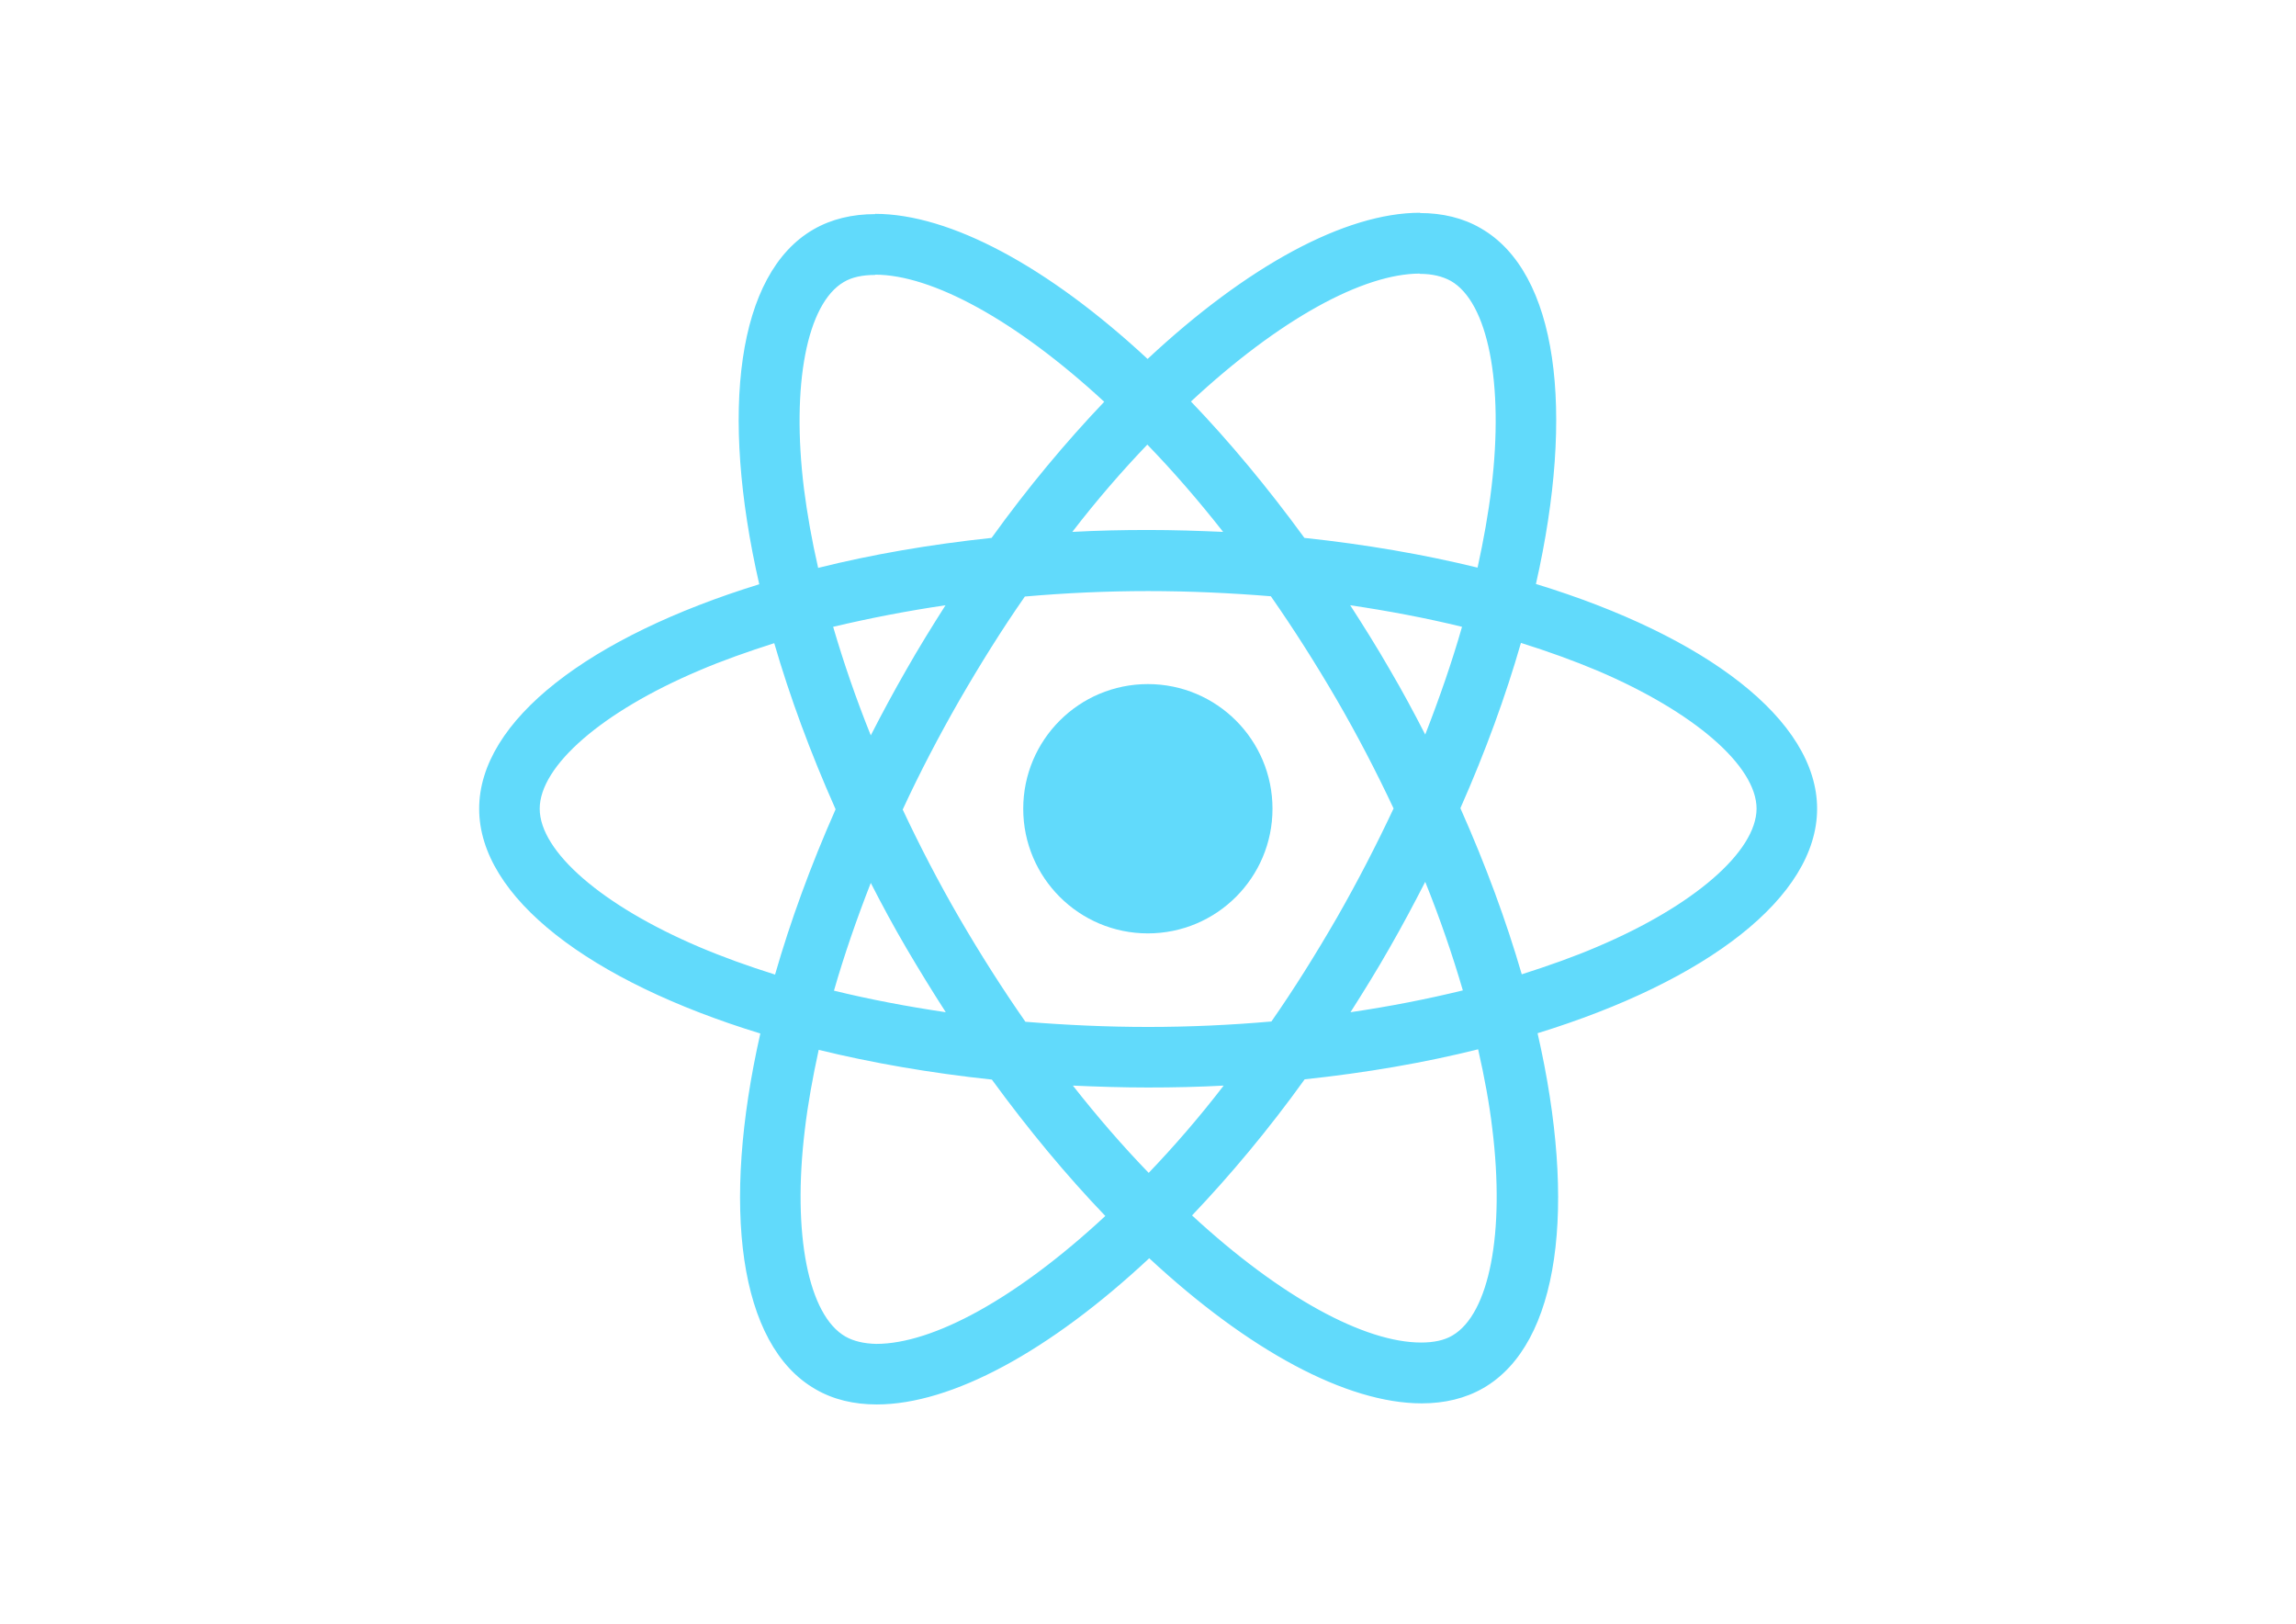
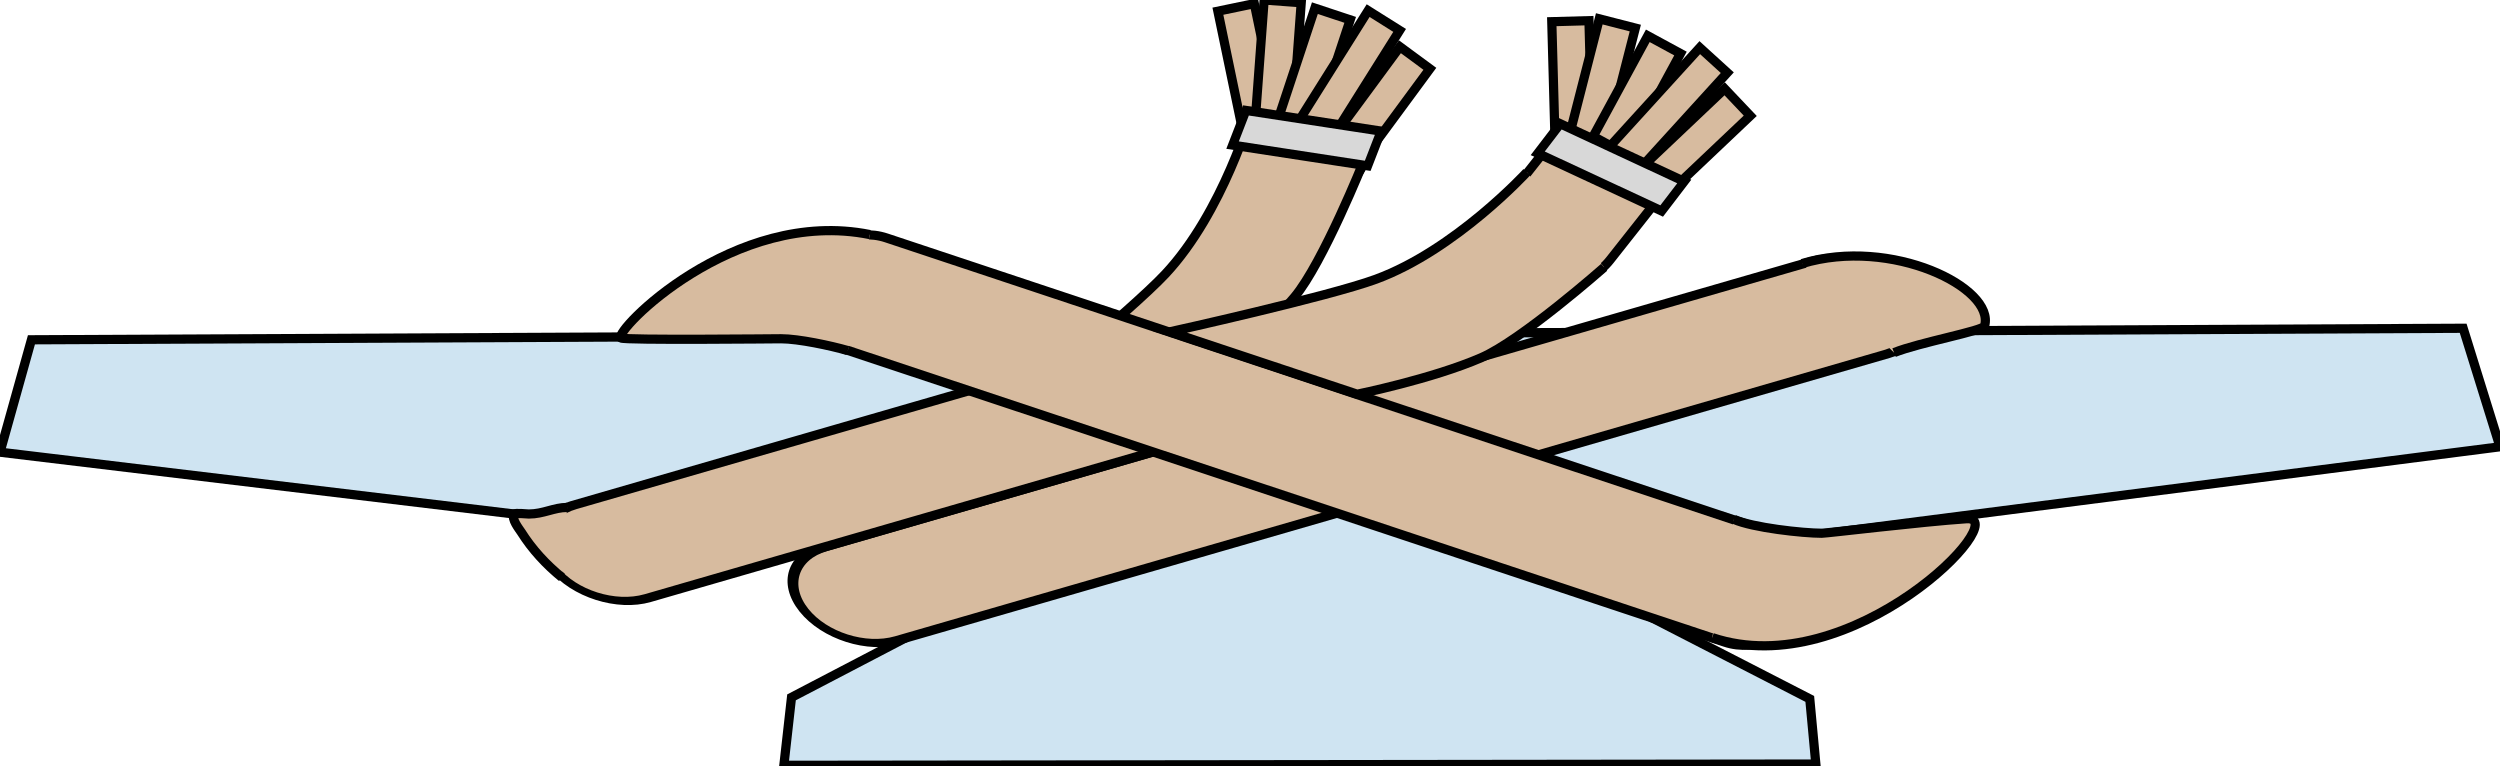
- <svg xmlns="http://www.w3.org/2000/svg" viewBox="0 0 841.9 595.3">
-   <g fill="#61DAFB">
-     <path d="M666.3 296.5c0-32.5-40.7-63.3-103.1-82.4 14.4-63.6 8-114.2-20.2-130.4-6.5-3.8-14.1-5.6-22.4-5.6v22.3c4.6 0 8.3.9 11.4 2.6 13.6 7.8 19.5 37.5 14.9 75.7-1.1 9.4-2.9 19.3-5.1 29.4-19.6-4.8-41-8.5-63.5-10.9-13.5-18.5-27.5-35.3-41.6-50 32.6-30.3 63.2-46.9 84-46.9V78c-27.5 0-63.5 19.6-99.9 53.6-36.4-33.8-72.4-53.2-99.9-53.2v22.3c20.7 0 51.4 16.5 84 46.6-14 14.7-28 31.4-41.3 49.9-22.6 2.4-44 6.1-63.6 11-2.3-10-4-19.7-5.2-29-4.7-38.2 1.1-67.9 14.6-75.8 3-1.8 6.9-2.6 11.5-2.6V78.5c-8.4 0-16 1.8-22.6 5.6-28.1 16.2-34.4 66.7-19.9 130.1-62.2 19.2-102.7 49.9-102.7 82.3 0 32.5 40.7 63.3 103.1 82.4-14.4 63.6-8 114.2 20.2 130.4 6.5 3.8 14.1 5.6 22.5 5.6 27.5 0 63.5-19.6 99.9-53.6 36.4 33.8 72.4 53.2 99.9 53.2 8.4 0 16-1.8 22.6-5.6 28.1-16.2 34.4-66.7 19.9-130.1 62-19.1 102.5-49.9 102.5-82.3zm-130.2-66.7c-3.7 12.9-8.3 26.2-13.5 39.5-4.1-8-8.4-16-13.1-24-4.6-8-9.5-15.8-14.4-23.4 14.2 2.1 27.9 4.7 41 7.9zm-45.8 106.5c-7.8 13.5-15.8 26.3-24.1 38.2-14.9 1.3-30 2-45.2 2-15.1 0-30.2-.7-45-1.9-8.3-11.9-16.4-24.6-24.2-38-7.6-13.1-14.5-26.4-20.8-39.8 6.2-13.4 13.2-26.8 20.7-39.9 7.8-13.5 15.8-26.3 24.1-38.2 14.9-1.3 30-2 45.2-2 15.1 0 30.2.7 45 1.9 8.3 11.9 16.4 24.6 24.2 38 7.6 13.1 14.5 26.4 20.8 39.8-6.3 13.4-13.2 26.8-20.7 39.9zm32.3-13c5.4 13.4 10 26.8 13.8 39.8-13.1 3.2-26.9 5.9-41.2 8 4.9-7.7 9.8-15.6 14.4-23.7 4.6-8 8.9-16.1 13-24.1zM421.2 430c-9.3-9.6-18.6-20.3-27.8-32 9 .4 18.2.7 27.5.7 9.4 0 18.7-.2 27.8-.7-9 11.7-18.3 22.4-27.5 32zm-74.4-58.9c-14.2-2.1-27.9-4.7-41-7.9 3.7-12.9 8.3-26.2 13.5-39.5 4.1 8 8.4 16 13.1 24 4.7 8 9.5 15.8 14.4 23.4zM420.7 163c9.3 9.6 18.6 20.3 27.8 32-9-.4-18.2-.7-27.5-.7-9.4 0-18.7.2-27.8.7 9-11.7 18.3-22.4 27.5-32zm-74 58.9c-4.9 7.7-9.8 15.6-14.4 23.7-4.6 8-8.9 16-13 24-5.4-13.4-10-26.8-13.8-39.8 13.1-3.1 26.9-5.8 41.2-7.9zm-90.5 125.2c-35.4-15.1-58.3-34.9-58.3-50.6 0-15.7 22.9-35.6 58.3-50.6 8.6-3.7 18-7 27.7-10.1 5.7 19.6 13.2 40 22.5 60.9-9.2 20.8-16.6 41.1-22.2 60.6-9.9-3.1-19.3-6.5-28-10.2zM310 490c-13.6-7.8-19.5-37.5-14.9-75.7 1.1-9.4 2.9-19.3 5.1-29.4 19.6 4.8 41 8.5 63.5 10.9 13.5 18.5 27.5 35.3 41.6 50-32.6 30.3-63.2 46.9-84 46.9-4.5-.1-8.3-1-11.3-2.7zm237.2-76.2c4.7 38.2-1.1 67.9-14.6 75.8-3 1.8-6.9 2.6-11.5 2.6-20.7 0-51.4-16.5-84-46.6 14-14.7 28-31.4 41.3-49.9 22.6-2.4 44-6.1 63.6-11 2.3 10.1 4.1 19.8 5.2 29.1zm38.5-66.7c-8.6 3.7-18 7-27.7 10.1-5.7-19.6-13.2-40-22.5-60.9 9.2-20.8 16.6-41.1 22.2-60.6 9.9 3.1 19.3 6.5 28.1 10.2 35.4 15.1 58.3 34.9 58.3 50.6-.1 15.7-23 35.6-58.4 50.6zM320.8 78.4z" />
-     <circle cx="420.9" cy="296.5" r="45.7" />
-     <path d="M520.5 78.1z" />
+ <svg xmlns="http://www.w3.org/2000/svg" viewBox="109.271 205.972 271.359 83.069" width="271.359" height="83.069">
+   <g transform="matrix(1, 0, 0, 1, 67.68683, 160.5531)">
+     <rect x="7.485" y="263.762" width="14.083" height="13.36" style="stroke: rgb(0, 0, 0); fill: rgb(215, 187, 159);" rx="6.455" ry="6.455" transform="matrix(0.362868, -0.931841, 0.920194, 0.392777, -70.32078, -32.99977)" />
+     <path style="stroke: rgb(0, 0, 0); fill: rgb(207, 228, 242);" d="M 44.996 82.301 L 41.584 94.5 L 152.848 107.883 L 127.498 121.112 L 126.668 128.488 L 238.682 128.351 L 238.023 121.28 L 210.41 107.09 L 312.943 93.912 L 308.944 81.05 L 44.996 82.301 Z" />
+     <path style="stroke: rgb(0, 0, 0); fill: rgb(215, 187, 159);" d="M 184.519 62.958 C 184.519 62.958 176.768 71.405 168.131 74.577 C 162.946 76.481 145.772 80.287 145.772 80.287 L 166.106 87.057 C 166.106 87.057 174.212 85.415 179.555 83.099 C 183.961 81.189 192.913 73.28 192.913 73.28" transform="matrix(0.893423, -0.449216, 0.449216, 0.893423, -15.64656, 84.06543)" />
+     <rect x="66.235" y="235.538" width="124.621" height="11.93" style="stroke: rgb(0, 0, 0); fill: rgb(215, 187, 159);" rx="6.455" ry="6.455" transform="matrix(0.960577, -0.278015, 0.675448, 0.84555, -97.89842, -74.13399)" />
+     <rect x="38.482" y="235.538" width="72.404" height="11.93" style="stroke: rgb(0, 0, 0); fill: rgb(215, 187, 159);" rx="6.455" ry="6.455" transform="matrix(0.960577, -0.278015, 0.675448, 0.84555, -98.42022, -86.41512)" />
+     <rect x="60.323" y="254.801" width="113.5" height="12.906" style="stroke: rgb(0, 0, 0); fill: rgb(215, 187, 159);" rx="6.455" ry="6.455" transform="matrix(0.948864, 0.315684, -0.342382, 0.939982, 161.6672, -189.3475)" />
+     <path style="stroke: rgb(0, 0, 0); fill: rgb(215, 187, 159);" d="M 133.612 83.473 C 131.784 82.943 128.258 82.189 126.366 82.189 C 125.984 82.189 109.321 82.365 108.982 82.103 C 108.13 81.444 121.226 67.9 135.996 70.879" />
+     <path style="stroke: rgb(0, 0, 0); fill: rgb(215, 187, 159);" d="M 102.584 108.102 C 100.864 106.697 99.342 105.056 98.151 103.164 C 97.964 102.867 97.031 101.722 97.392 101.218 C 97.497 101.071 98.755 101.211 98.988 101.211 C 100.571 101.211 101.713 100.498 103.14 100.498" />
+     <path style="stroke: rgb(0, 0, 0); fill: rgb(215, 187, 159);" d="M 227.433 114.624 C 242.594 119.716 260.305 101.373 255.028 101.723 C 250.312 102.035 239.843 103.299 239.331 103.299 C 237.29 103.299 231.818 102.701 229.792 101.791" />
+     <path style="stroke: rgb(0, 0, 0); fill: rgb(215, 187, 159);" d="M 237.202 74.025 C 246.892 71.098 258.161 76.66 257 80.797 C 256.851 81.328 249.873 82.6 247.173 83.693" />
+     <rect x="12.672" y="254.771" width="23.842" height="12.904" style="stroke: rgb(0, 0, 0); fill: rgb(215, 187, 159);" rx="6.455" ry="6.455" transform="matrix(0.619574, -0.784938, 0.765052, 0.644768, -0.303703, -83.92605)" />
+     <path style="stroke: rgb(0, 0, 0); fill: rgb(215, 187, 159);" d="M 207.311 64.11 C 207.311 64.11 199.56 72.557 190.923 75.729 C 185.738 77.633 168.564 81.439 168.564 81.439 L 188.898 88.209 C 188.898 88.209 197.004 86.567 202.347 84.251 C 206.753 82.341 215.705 74.432 215.705 74.432" />
+     <rect x="172.967" y="98.459" width="12.541" height="4.037" style="stroke: rgb(0, 0, 0); fill: rgb(215, 187, 159);" transform="matrix(-0.203386, -0.979099, 0.979099, -0.203386, 115.1066, 248.2906)" />
+     <rect x="182.833" y="98.459" width="13.257" height="4.037" style="stroke: rgb(0, 0, 0); fill: rgb(215, 187, 159);" transform="matrix(0.073556, -0.997291, 0.997291, 0.073556, 66.18266, 233.7357)" />
+     <rect x="171.279" y="98.459" width="12.419" height="4.037" style="stroke: rgb(0, 0, 0); fill: rgb(215, 187, 159);" transform="matrix(0.314457, -0.949272, 0.949272, 0.314457, 33.07696, 189.722)" />
+     <rect x="177.379" y="98.459" width="12.861" height="4.037" style="stroke: rgb(0, 0, 0); fill: rgb(215, 187, 159);" transform="matrix(0.593062, -0.805157, 0.805157, 0.593062, 1.436423, 145.2744)" />
+     <rect x="211.451" y="98.459" width="15.332" height="4.037" style="stroke: rgb(0, 0, 0); fill: rgb(215, 187, 159);" transform="matrix(0.532059, -0.846707, 0.846707, 0.532059, -13.94048, 186.2059)" />
+     <rect x="172.967" y="98.459" width="12.541" height="4.037" style="stroke: rgb(0, 0, 0); fill: rgb(215, 187, 159);" transform="matrix(-0.027402, -0.999624, 0.999624, -0.027402, 116.6814, 235.9092)" />
+     <rect x="182.833" y="98.459" width="13.257" height="4.037" style="stroke: rgb(0, 0, 0); fill: rgb(215, 187, 159);" transform="matrix(0.248404, -0.968657, 0.968657, 0.248404, 71.0939, 212.949)" />
+     <rect x="171.279" y="98.459" width="12.419" height="4.037" style="stroke: rgb(0, 0, 0); fill: rgb(215, 187, 159);" transform="matrix(0.477049, -0.878877, 0.878877, 0.477049, 46.27549, 163.7836)" />
+     <rect x="177.379" y="98.459" width="12.861" height="4.037" style="stroke: rgb(0, 0, 0); fill: rgb(215, 187, 159);" transform="matrix(0.725847, -0.687856, 0.687856, 0.725847, 22.97572, 114.4496)" />
+     <rect x="211.451" y="98.459" width="15.332" height="4.037" style="stroke: rgb(0, 0, 0); fill: rgb(215, 187, 159);" transform="matrix(0.673135, -0.73952, 0.73952, 0.673135, 0.616529, 152.0249)" />
+     <rect x="204.673" y="96.139" width="14.84" height="3.942" style="fill: rgb(216, 216, 216); stroke: rgb(0, 0, 0);" transform="matrix(0.90659, 0.422013, -0.622383, 0.813318, 85.22869, -105.7122)" />
+     <rect x="204.673" y="96.139" width="14.84" height="3.942" style="fill: rgb(216, 216, 216); stroke: rgb(0, 0, 0);" transform="matrix(0.988458, 0.151495, -0.36996, 0.954975, 10.08573, -65.41236)" />
  </g>
</svg>
